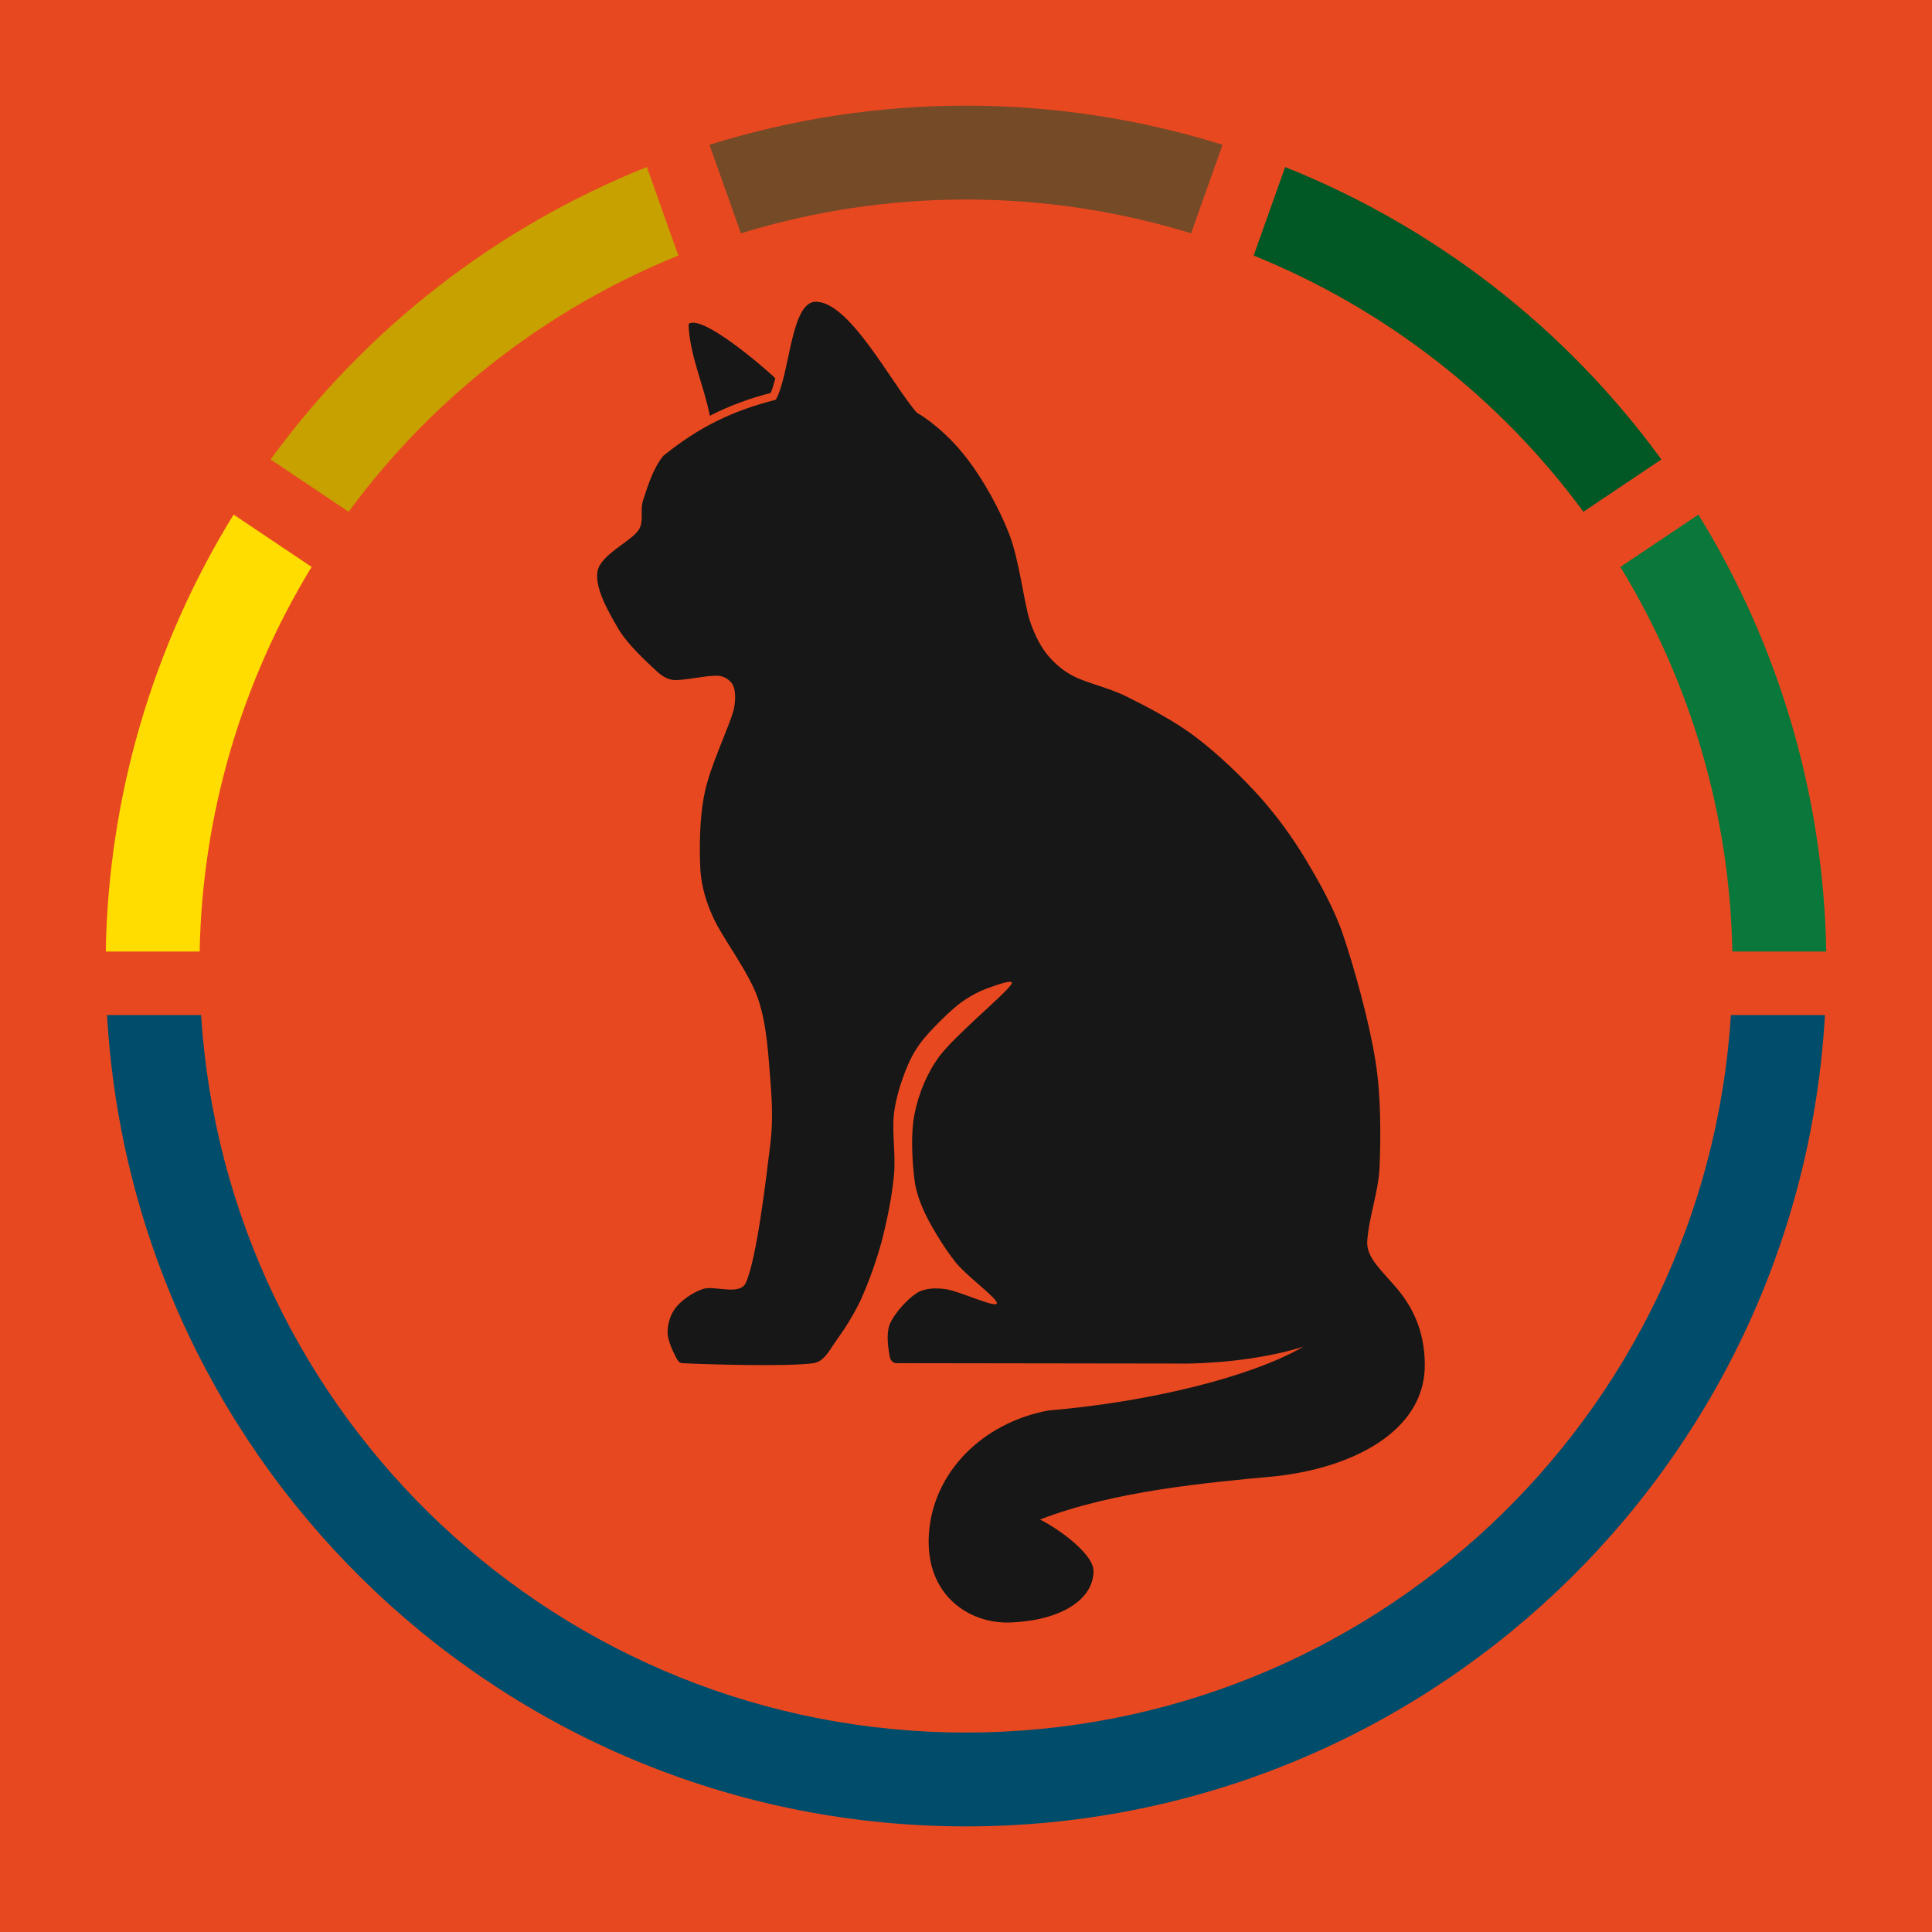
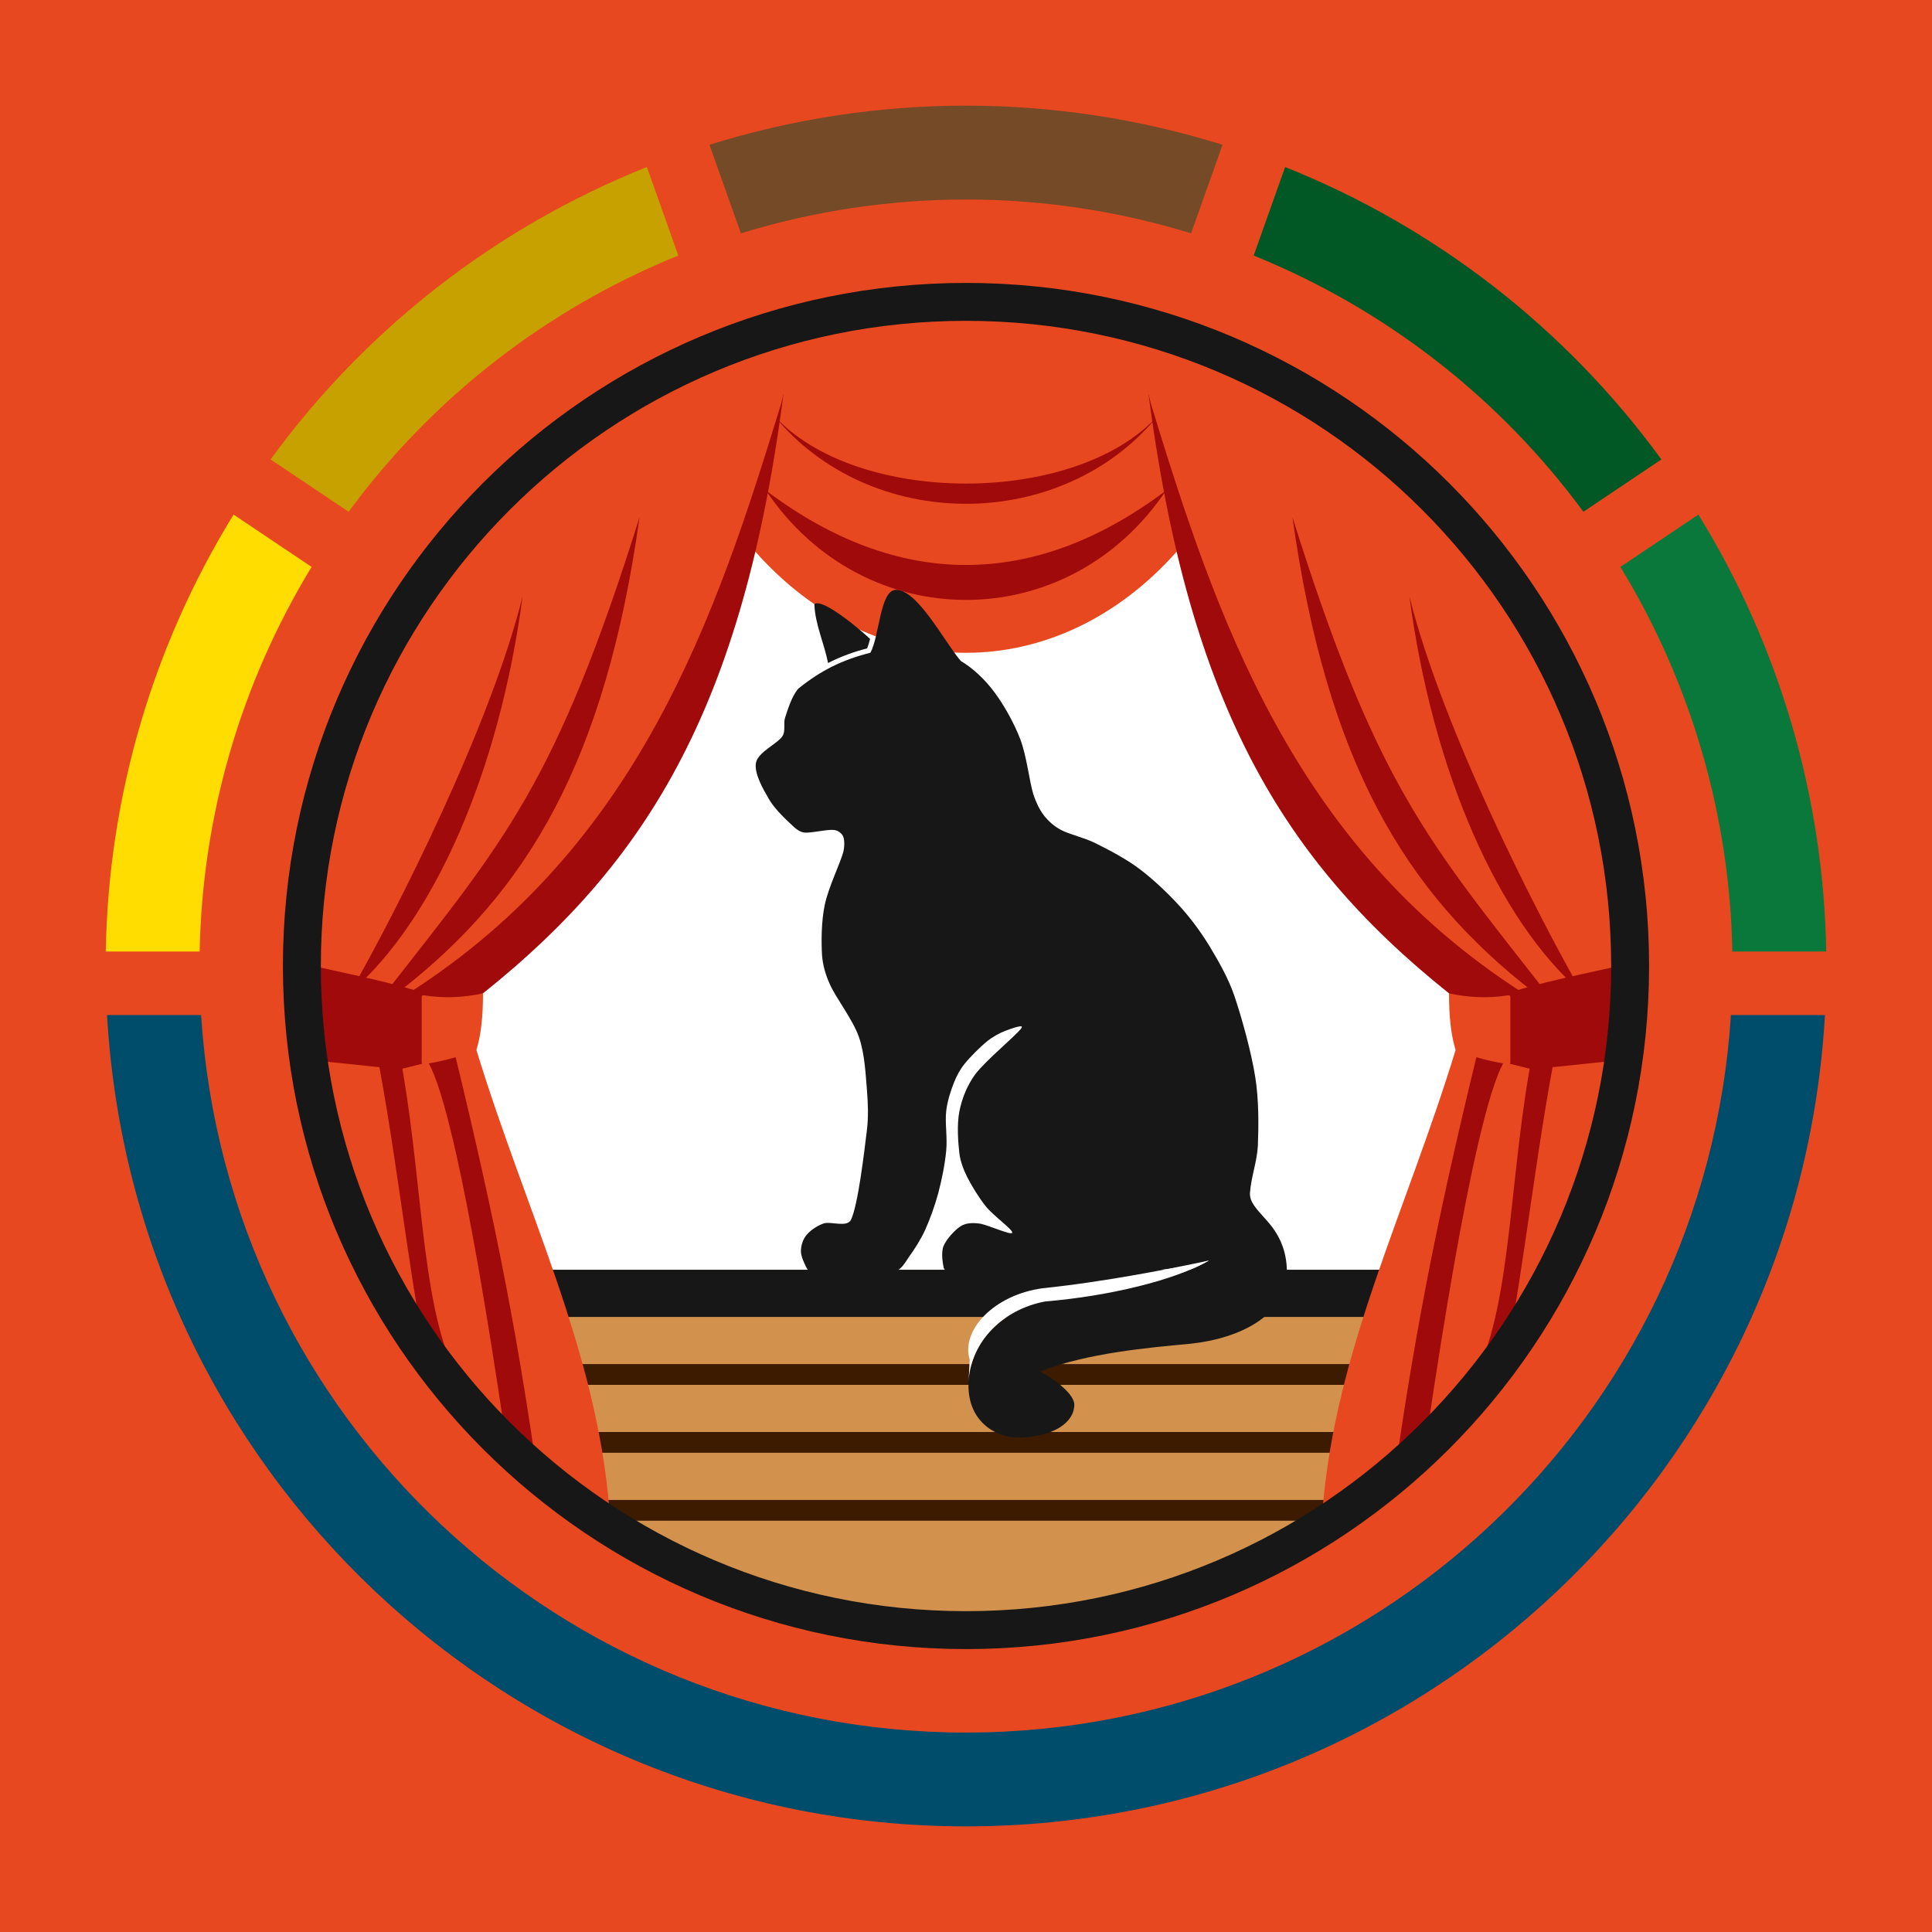
<svg xmlns="http://www.w3.org/2000/svg" viewBox="0 0 1024 1024">
  <rect width="1024" height="1024" fill="#E84820" />
  <g transform="translate(512 512) scale(1.0) translate(-512 -512)">
+     <defs>
+       <clipPath id="ueber-kante">
+         <rect x="0" y="0" width="1024" height="698" />
+       </clipPath>
+       <clipPath id="buehne">
+         <circle cx="512" cy="512" r="343.0" />
+       </clipPath>
+       <g id="seitenvorhang">
+         <path fill="#A00A0A" d="M100,150H418V186C398.2,366.6 347.6,453.3 256.0,526.5L250,532H100Z" />
+         <path fill="#E84820" d="M100,150H421V186L414,214C379.5,326.7 338.9,447.9 217.2,526.0H100Z" />
+         <path fill="#A00A0A" d="M339,274C320.9,403.0 280.0,472.6 211.0,526.0L204.5,526C267.3,445.6 294.5,416.0 339.0,274.0Z" />
+         <path fill="#A00A0A" d="M277,316C264.7,409.0 229.9,487.9 185.7,526.0L185.6,526C210.4,482.8 260.2,384.1 277.0,316.0Z" />
+         <path fill="#E84820" d="M100,540H246L252.5,556.5C278.7,642.2 316.2,715.6 323.0,800.0H100Z" />
+         <path fill="#A00A0A" d="M197,545C208.9,600.3 216.4,674.5 226.0,720.0L238,720C221.7,678.0 223.5,609.3 209.0,545.0Z" />
+         <path fill="#A00A0A" d="M223.3,545C217.5,592.0 227.0,473.0 272.0,790.0L286,790C273.0,696.7 259.5,634.0 237.8,545.0Z" />
+         <path fill="#A00A0A" d="M150,508C175.0,514.7 198.0,518.1 222.0,525.5L240,527L240,556L225,563.5L213,566.5C195.0,565.7 171.1,561.5 150.0,561.5Z" />
+         <path fill="#E84820" d="M223.5,528.5Q223.5,527.5 224.5,527.5Q239.75,530.0 256,526.5C256,538.5 255.0,548.5 252.5,556.5Q238.0,562.25 224.5,564Q223.5,564 223.5,563Z" />
+       </g>
+     </defs>
    <g id="ring">
      <path d="M56.06,504.34A456.00,456.00 0 0 1 123.81,272.74L165.16,300.48A406.25,406.25 0 0 0 105.82,504.34Z" fill="#FFDD00" />
      <path d="M143.43,243.51A456.00,456.00 0 0 1 342.86,88.53L359.53,135.45A406.25,406.25 0 0 0 184.77,271.25Z" fill="#C7A100" />
      <path d="M376.03,76.74A456.00,456.00 0 0 1 647.97,76.74L631.30,123.66A406.25,406.25 0 0 0 392.70,123.66Z" fill="#744A27" />
      <path d="M681.14,88.53A456.00,456.00 0 0 1 880.57,243.51L839.23,271.25A406.25,406.25 0 0 0 664.47,135.45Z" fill="#015824" />
      <path d="M900.19,272.74A456.00,456.00 0 0 1 967.94,504.34L918.18,504.34A406.25,406.25 0 0 0 858.84,300.48Z" fill="#09783A" />
      <path d="M967.26,537.99A456.00,456.00 0 0 1 56.74,537.99L106.58,537.99A406.25,406.25 0 0 0 917.42,537.99Z" fill="#004D6B" />
    </g>
+     <g clip-path="url(#buehne)">
+       <circle cx="512" cy="512" r="343.0" fill="#fff" />
+       <g id="boden">
+         <rect x="0" y="673" width="1024" height="400" fill="#D2924D" />
+         <rect x="0" y="673" width="1024" height="25" fill="#171717" />
+         <g fill="#3C1B00">
+           <rect x="0" y="723" width="1024" height="11" />
+           <rect x="0" y="759" width="1024" height="11" />
+           <rect x="0" y="795" width="1024" height="11" />
+         </g>
+       </g>
+       <g id="schabracke">
+         <path fill="#E84820" d="M400,150H624V292C560.4,364.0 463.6,364.0 400,292Z" />
+         <path fill="#A00A0A" d="M410,220C453.5,268.4 570.5,268.4 614.0,220.0L614,220L614,220C563.0,282.7 461.0,282.7 410,220Z" />
+         <path fill="#A00A0A" d="M406,260C475.9,312.6 548.1,312.6 618.0,260.0L618,260C566.1,337.3 457.9,337.3 406,260Z" />
+       </g>
+       <use href="#seitenvorhang" />
+       <use href="#seitenvorhang" transform="matrix(-1 0 0 1 1024 0)" />
+     </g>
+     <circle id="rahmen" cx="512" cy="512" r="352.0" fill="none" stroke="#171717" stroke-width="20.1" />
+     <g id="katze" transform="translate(526 673) scale(1.4) translate(-526 -673)">
+       <path d="M509,673.5C508.3,673.5 507.6,672.7 507.5,672.0C507.2,670.4 506.5,666.5 507.5,664.0C508.6,661.4 511.8,657.9 514.0,656.5C516.0,655.2 518.7,655.2 521.0,655.5C524.2,655.9 533.1,660.1 533.5,659.0C533.9,657.9 526.3,652.5 523.5,649.0C520.8,645.6 518.2,641.3 516.5,638.0C515.1,635.2 513.9,632.1 513.5,629.0C513.0,624.8 512.5,618.0 513.5,613.0C514.5,608.0 516.5,603.1 519.5,599.0C523.4,593.8 535.1,584.2 537.0,581.5C538.2,579.8 532.9,581.8 531.0,582.5C528.8,583.3 526.1,584.8 524.0,586.5C521.4,588.6 517.6,592.4 515.5,595.0C513.8,597.1 512.5,599.5 511.5,602.0C510.3,605.0 508.9,609.2 508.5,613.0C508.0,617.3 509.0,623.0 508.5,628.0C508.0,633.2 506.8,639.0 505.5,644.0C504.2,648.8 502.3,654.0 500.5,658.0C498.9,661.5 496.4,665.4 494.5,668.0C493.0,670.1 491.6,673.1 489.0,673.5C482.8,674.4 462.6,673.8 457.0,673.5C456.3,673.5 455.8,672.6 455.5,672.0C454.9,670.8 453.5,668.0 453.5,666.0C453.5,664.0 454.2,661.6 455.5,660.0C456.9,658.2 459.5,656.4 462.0,655.5C464.8,654.5 471.0,657.2 472.5,654.0C475.2,648.1 477.5,628.2 478.5,620.0C479.1,615.0 478.9,610.0 478.5,605.0C478.0,599.2 477.7,591.4 475.5,585.0C473.2,578.3 466.8,570.2 464.5,565.0C462.9,561.5 461.8,557.8 461.5,554.0C461.2,549.0 461.2,541.2 462.5,535.0C463.8,528.5 468.3,519.3 469.5,515.0C470.0,513.1 470.1,510.4 469.5,509.0C469.0,507.7 467.4,506.6 466.0,506.5C463.6,506.2 457.5,507.7 455.0,507.5C453.5,507.4 452.1,506.5 451.0,505.5C448.8,503.4 443.9,499.1 441.5,495.0C439.1,490.9 435.7,485.0 436.5,481.0C437.3,477.0 444.7,473.8 446.5,471.0C447.8,469.0 446.8,466.2 447.5,464.0C448.5,461.0 449.9,456.1 452.5,453.0C461.20,446.00 469.20,442.10 479.80,439.40C483.20,433.40 483.40,416.00 489.30,415.60C497.50,415.20 507.70,435.10 514.00,442.50C518.6,445.2 523.1,449.5 526.5,454.0C530.2,458.9 534.0,465.6 536.5,472.0C539.0,478.5 540.0,488.2 541.5,493.0C542.4,495.8 543.8,498.8 545.5,501.0C547.2,503.2 549.5,505.2 552.0,506.5C555.2,508.2 560.8,509.4 565.0,511.5C570.0,514.0 576.8,517.5 582.0,521.5C587.4,525.6 593.1,531.1 597.5,536.0C601.6,540.6 605.3,545.7 608.5,551.0C611.8,556.5 615.3,562.7 617.5,569.0C620.3,577.2 624.0,590.5 625.5,600.0C626.9,608.6 626.8,618.7 626.5,626.0C626.2,632.1 623.9,637.9 623.5,644.0C623.4,647.5 626,650 630,654.5C634,659 637.5,665 637.5,674C637.5,690 620,699 601,701C585,702.5 562,704.5 544,711.5C549,714 557,720 557,724C557,731 549,736 537,736.5C527,737 516,730 517,715C518,700 530,688 546,685C570,683 595,677 608,669.5C600,672 590,673.4 580,673.6L509,673.5ZM463.78,443.30C468.53,440.85 473.62,439.01 478.55,437.76C478.74,437.42 479.21,436.00 479.69,434.18C476.9,431.5 461.8,418.5 458.6,421.0C458.8,428.4 462.3,435.8 463.78,443.30Z" fill="#171717" />
+       <path d="M608,669.5C595,677 570,683 546,685C530,688 518,700 517,715L517.4,707C514,696 526.5,682.5 545,680C569,677.5 594,672.5 608,669.5Z" fill="#fff" />
+     </g>
  </g>
-   <path transform="translate(-635.4 -746.6) scale(2.1813)" d="M509,673.5C508.3,673.5 507.6,672.7 507.5,672.0C507.2,670.4 506.5,666.5 507.5,664.0C508.6,661.4 511.8,657.9 514.0,656.5C516.0,655.2 518.7,655.2 521.0,655.5C524.2,655.9 533.1,660.1 533.5,659.0C533.9,657.9 526.3,652.5 523.5,649.0C520.8,645.6 518.2,641.3 516.5,638.0C515.1,635.2 513.9,632.1 513.5,629.0C513.0,624.8 512.5,618.0 513.5,613.0C514.5,608.0 516.5,603.1 519.5,599.0C523.4,593.8 535.1,584.2 537.0,581.5C538.2,579.8 532.9,581.8 531.0,582.5C528.8,583.3 526.1,584.8 524.0,586.5C521.4,588.6 517.6,592.4 515.5,595.0C513.8,597.1 512.5,599.5 511.5,602.0C510.3,605.0 508.9,609.2 508.5,613.0C508.0,617.3 509.0,623.0 508.5,628.0C508.0,633.2 506.8,639.0 505.5,644.0C504.2,648.8 502.3,654.0 500.5,658.0C498.9,661.5 496.4,665.4 494.5,668.0C493.0,670.1 491.6,673.1 489.0,673.5C482.8,674.4 462.6,673.8 457.0,673.5C456.3,673.5 455.8,672.6 455.5,672.0C454.9,670.8 453.5,668.0 453.5,666.0C453.5,664.0 454.2,661.6 455.5,660.0C456.9,658.2 459.5,656.4 462.0,655.5C464.8,654.5 471.0,657.2 472.5,654.0C475.2,648.1 477.5,628.2 478.5,620.0C479.1,615.0 478.9,610.0 478.5,605.0C478.0,599.2 477.7,591.4 475.5,585.0C473.2,578.3 466.8,570.2 464.5,565.0C462.9,561.5 461.8,557.8 461.5,554.0C461.2,549.0 461.2,541.2 462.5,535.0C463.8,528.5 468.3,519.3 469.5,515.0C470.0,513.1 470.1,510.4 469.5,509.0C469.0,507.7 467.4,506.6 466.0,506.5C463.6,506.2 457.5,507.7 455.0,507.5C453.5,507.4 452.1,506.5 451.0,505.5C448.8,503.4 443.9,499.1 441.5,495.0C439.1,490.9 435.7,485.0 436.5,481.0C437.3,477.0 444.7,473.8 446.5,471.0C447.8,469.0 446.8,466.2 447.5,464.0C448.5,461.0 449.9,456.1 452.5,453.0C461.20,446.00 469.20,442.10 479.80,439.40C483.20,433.40 483.40,416.00 489.30,415.60C497.50,415.20 507.70,435.10 514.00,442.50C518.6,445.2 523.1,449.5 526.5,454.0C530.2,458.9 534.0,465.6 536.5,472.0C539.0,478.5 540.0,488.2 541.5,493.0C542.4,495.8 543.8,498.8 545.5,501.0C547.2,503.2 549.5,505.2 552.0,506.5C555.2,508.2 560.8,509.4 565.0,511.5C570.0,514.0 576.8,517.5 582.0,521.5C587.4,525.6 593.1,531.1 597.5,536.0C601.6,540.6 605.3,545.7 608.5,551.0C611.8,556.5 615.3,562.7 617.5,569.0C620.3,577.2 624.0,590.5 625.5,600.0C626.9,608.6 626.8,618.7 626.5,626.0C626.2,632.1 623.9,637.9 623.5,644.0C623.4,647.5 626,650 630,654.5C634,659 637.5,665 637.5,674C637.5,690 620,699 601,701C585,702.5 562,704.5 544,711.5C549,714 557,720 557,724C557,731 549,736 537,736.5C527,737 516,730 517,715C518,700 530,688 546,685C570,683 595,677 608,669.5C600,672 590,673.4 580,673.6L509,673.5ZM463.78,443.30C468.53,440.85 473.62,439.01 478.55,437.76C478.74,437.42 479.21,436.00 479.69,434.18C476.9,431.5 461.8,418.5 458.6,421.0C458.8,428.4 462.3,435.8 463.78,443.30Z" fill="#171717" fill-rule="nonzero" />
</svg>
